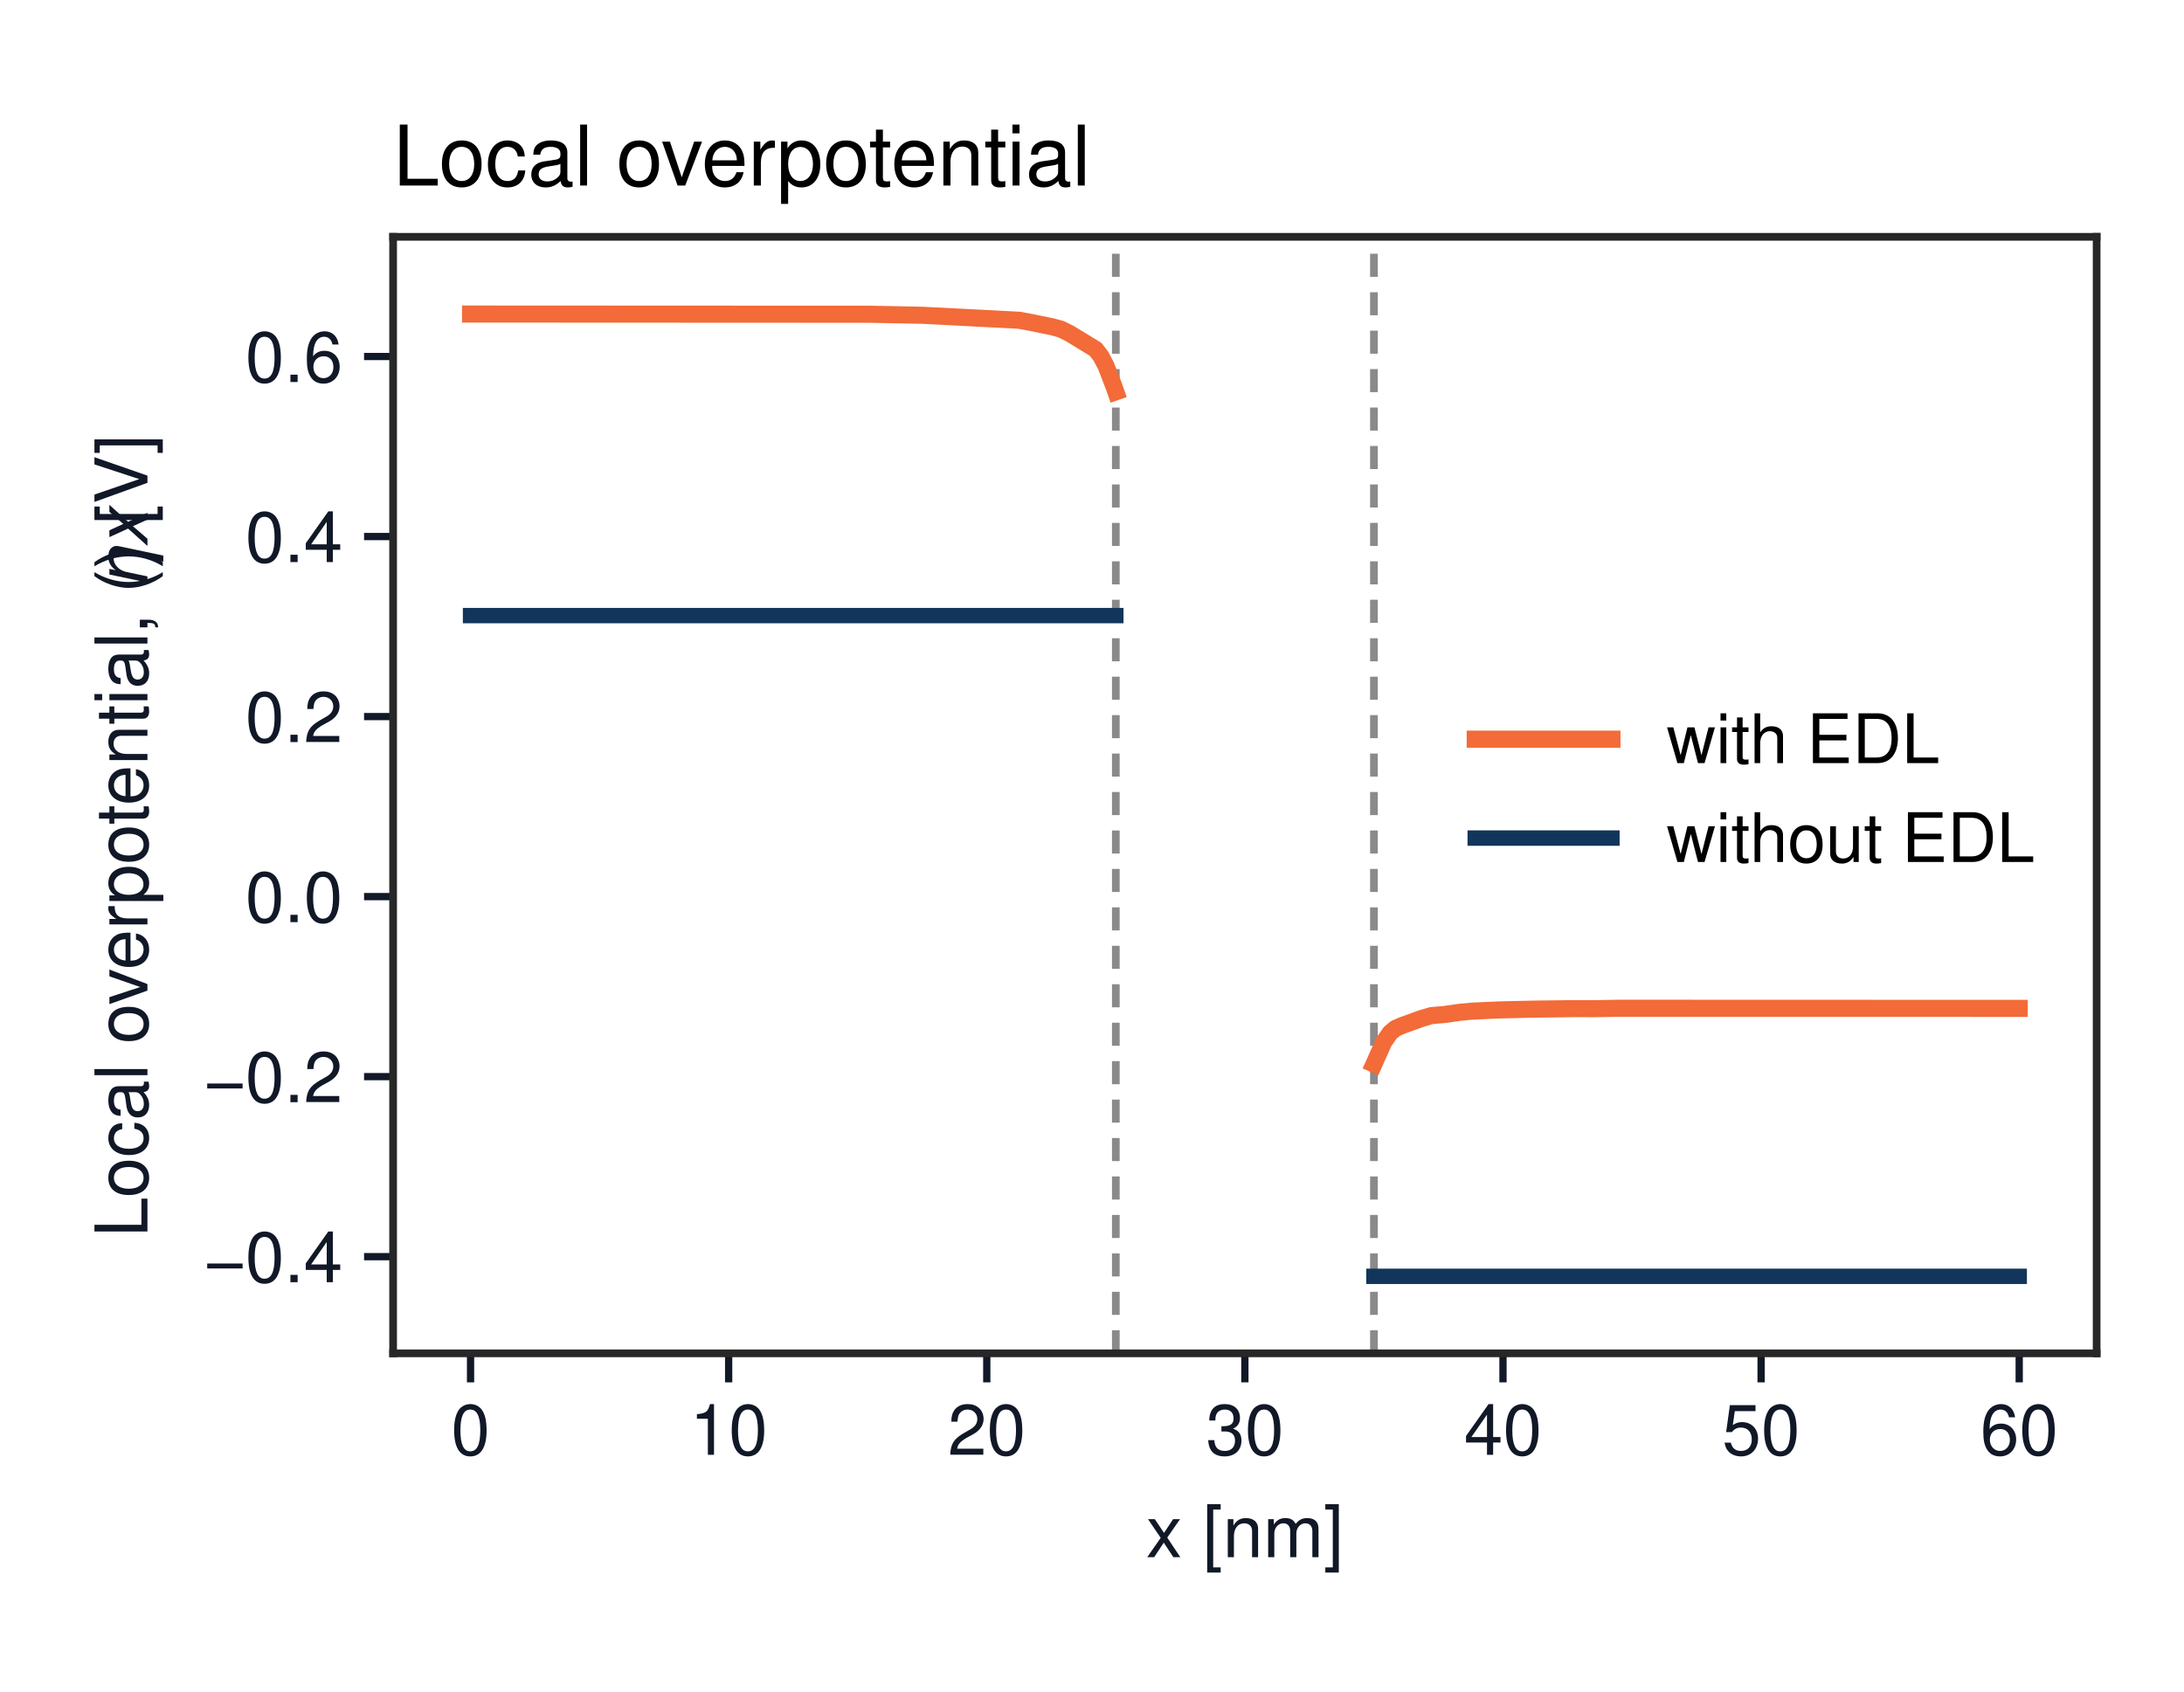
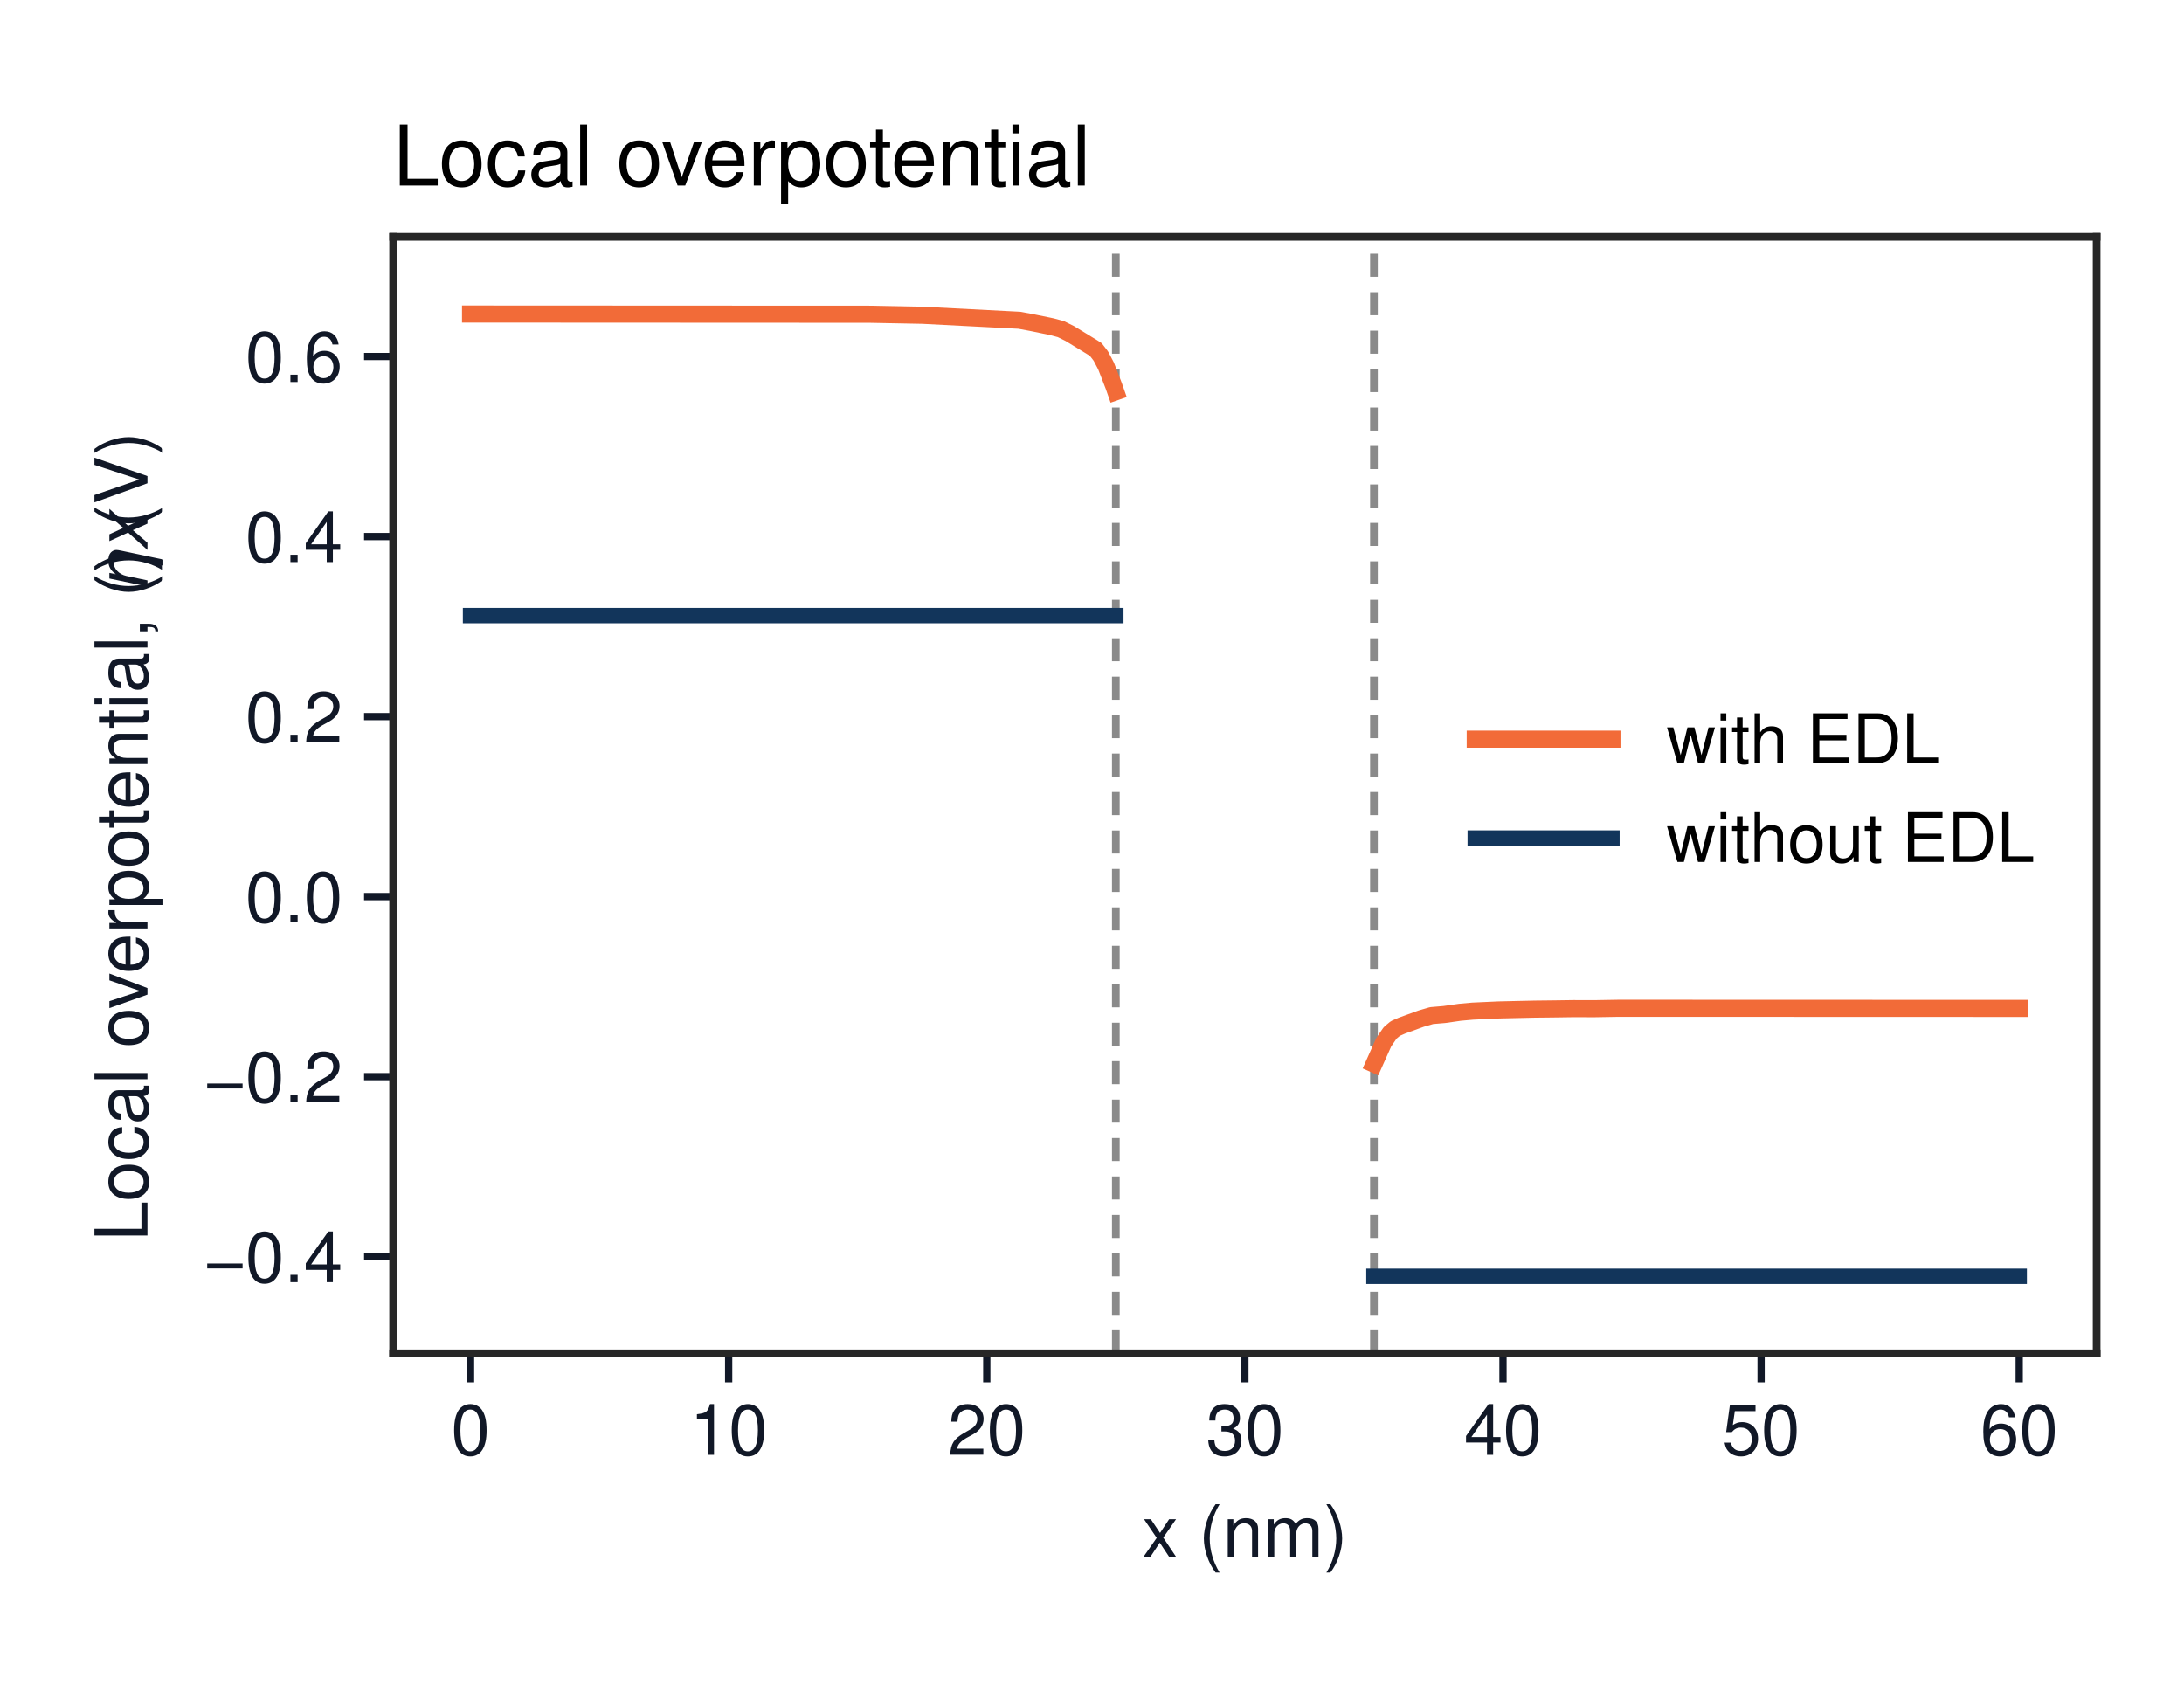
<svg xmlns="http://www.w3.org/2000/svg" xmlns:xlink="http://www.w3.org/1999/xlink" width="255.6pt" height="198pt" viewBox="0 0 255.6 198" version="1.1">
  <defs>
    <style type="text/css">*{stroke-linejoin: round; stroke-linecap: butt}</style>
  </defs>
  <g id="figure_1">
    <g id="patch_1">
      <path d="M 0 198  L 255.6 198  L 255.6 0  L 0 0  L 0 198  z " style="fill: none; opacity: 0" />
    </g>
    <g id="axes_1">
      <g id="patch_2">
        <path d="M 46.008 158.4  L 245.376 158.4  L 245.376 27.72  L 46.008 27.72  L 46.008 158.4  z " style="fill: none" />
      </g>
      <g id="matplotlib.axis_1">
        <g id="xtick_1">
          <g id="line2d_1">
            <defs>
-               <path id="mdbfd3d074e" d="M 0 0  L 0 3.4  " style="stroke: #111827; stroke-width: 0.85" />
+               <path id="mc2af2e17a6" d="M 0 0  L 0 3.4  " style="stroke: #111827; stroke-width: 0.85" />
            </defs>
            <g>
-               <use xlink:href="#mdbfd3d074e" x="55.07" y="158.4" style="fill: #111827; stroke: #111827; stroke-width: 0.85" />
+               <use xlink:href="#mc2af2e17a6" x="55.07" y="158.4" style="fill: #111827; stroke: #111827; stroke-width: 0.85" />
            </g>
          </g>
          <g id="text_1">
            <text style="fill: #111827; font: 8.2px 'Helvetica', 'Nimbus Sans', 'Arial', 'DejaVu Sans', sans-serif; text-anchor: middle" x="55.07" y="170.278" transform="rotate(-0 55.07018 170.2783)">0</text>
          </g>
        </g>
        <g id="xtick_2">
          <g id="line2d_2">
            <g>
-               <use xlink:href="#mdbfd3d074e" x="85.277" y="158.4" style="fill: #111827; stroke: #111827; stroke-width: 0.85" />
+               <use xlink:href="#mc2af2e17a6" x="85.277" y="158.4" style="fill: #111827; stroke: #111827; stroke-width: 0.85" />
            </g>
          </g>
          <g id="text_2">
            <text style="fill: #111827; font: 8.2px 'Helvetica', 'Nimbus Sans', 'Arial', 'DejaVu Sans', sans-serif; text-anchor: middle" x="85.277" y="170.278" transform="rotate(-0 85.27746 170.2783)">10</text>
          </g>
        </g>
        <g id="xtick_3">
          <g id="line2d_3">
            <g>
-               <use xlink:href="#mdbfd3d074e" x="115.485" y="158.4" style="fill: #111827; stroke: #111827; stroke-width: 0.85" />
+               <use xlink:href="#mc2af2e17a6" x="115.485" y="158.4" style="fill: #111827; stroke: #111827; stroke-width: 0.85" />
            </g>
          </g>
          <g id="text_3">
            <text style="fill: #111827; font: 8.2px 'Helvetica', 'Nimbus Sans', 'Arial', 'DejaVu Sans', sans-serif; text-anchor: middle" x="115.485" y="170.278" transform="rotate(-0 115.4847 170.2783)">20</text>
          </g>
        </g>
        <g id="xtick_4">
          <g id="line2d_4">
            <g>
-               <use xlink:href="#mdbfd3d074e" x="145.692" y="158.4" style="fill: #111827; stroke: #111827; stroke-width: 0.85" />
+               <use xlink:href="#mc2af2e17a6" x="145.692" y="158.4" style="fill: #111827; stroke: #111827; stroke-width: 0.85" />
            </g>
          </g>
          <g id="text_4">
            <text style="fill: #111827; font: 8.2px 'Helvetica', 'Nimbus Sans', 'Arial', 'DejaVu Sans', sans-serif; text-anchor: middle" x="145.692" y="170.278" transform="rotate(-0 145.692 170.2783)">30</text>
          </g>
        </g>
        <g id="xtick_5">
          <g id="line2d_5">
            <g>
-               <use xlink:href="#mdbfd3d074e" x="175.899" y="158.4" style="fill: #111827; stroke: #111827; stroke-width: 0.85" />
+               <use xlink:href="#mc2af2e17a6" x="175.899" y="158.4" style="fill: #111827; stroke: #111827; stroke-width: 0.85" />
            </g>
          </g>
          <g id="text_5">
            <text style="fill: #111827; font: 8.2px 'Helvetica', 'Nimbus Sans', 'Arial', 'DejaVu Sans', sans-serif; text-anchor: middle" x="175.899" y="170.278" transform="rotate(-0 175.8993 170.2783)">40</text>
          </g>
        </g>
        <g id="xtick_6">
          <g id="line2d_6">
            <g>
-               <use xlink:href="#mdbfd3d074e" x="206.107" y="158.4" style="fill: #111827; stroke: #111827; stroke-width: 0.85" />
+               <use xlink:href="#mc2af2e17a6" x="206.107" y="158.4" style="fill: #111827; stroke: #111827; stroke-width: 0.85" />
            </g>
          </g>
          <g id="text_6">
            <text style="fill: #111827; font: 8.2px 'Helvetica', 'Nimbus Sans', 'Arial', 'DejaVu Sans', sans-serif; text-anchor: middle" x="206.107" y="170.278" transform="rotate(-0 206.1065 170.2783)">50</text>
          </g>
        </g>
        <g id="xtick_7">
          <g id="line2d_7">
            <g>
-               <use xlink:href="#mdbfd3d074e" x="236.314" y="158.4" style="fill: #111827; stroke: #111827; stroke-width: 0.85" />
+               <use xlink:href="#mc2af2e17a6" x="236.314" y="158.4" style="fill: #111827; stroke: #111827; stroke-width: 0.85" />
            </g>
          </g>
          <g id="text_7">
            <text style="fill: #111827; font: 8.2px 'Helvetica', 'Nimbus Sans', 'Arial', 'DejaVu Sans', sans-serif; text-anchor: middle" x="236.314" y="170.278" transform="rotate(-0 236.3138 170.2783)">60</text>
          </g>
        </g>
        <g id="text_8">
-           <text style="fill: #111827; font: 8.5px 'Helvetica', 'Nimbus Sans', 'Arial', 'DejaVu Sans', sans-serif; text-anchor: middle" x="145.692" y="182.263" transform="rotate(-0 145.692 182.2627)">x [nm]</text>
+           <text style="fill: #111827; font: 8.5px 'Helvetica', 'Nimbus Sans', 'Arial', 'DejaVu Sans', sans-serif; text-anchor: middle" x="145.692" y="182.263" transform="rotate(-0 145.692 182.2627)">x (nm)</text>
        </g>
      </g>
      <g id="matplotlib.axis_2">
        <g id="ytick_1">
          <g id="line2d_8">
            <defs>
-               <path id="m9db03c7420" d="M 0 0  L -3.4 0  " style="stroke: #111827; stroke-width: 0.85" />
+               <path id="m1eefb7417e" d="M 0 0  L -3.4 0  " style="stroke: #111827; stroke-width: 0.85" />
            </defs>
            <g>
-               <use xlink:href="#m9db03c7420" x="46.008" y="147.087" style="fill: #111827; stroke: #111827; stroke-width: 0.85" />
+               <use xlink:href="#m1eefb7417e" x="46.008" y="147.087" style="fill: #111827; stroke: #111827; stroke-width: 0.85" />
            </g>
          </g>
          <g id="text_9">
            <text style="fill: #111827; font: 8.2px 'Helvetica', 'Nimbus Sans', 'Arial', 'DejaVu Sans', sans-serif; text-anchor: end" x="40.108" y="150.076" transform="rotate(-0 40.108 150.0758)">−0.4</text>
          </g>
        </g>
        <g id="ytick_2">
          <g id="line2d_9">
            <g>
-               <use xlink:href="#m9db03c7420" x="46.008" y="126.015" style="fill: #111827; stroke: #111827; stroke-width: 0.85" />
+               <use xlink:href="#m1eefb7417e" x="46.008" y="126.015" style="fill: #111827; stroke: #111827; stroke-width: 0.85" />
            </g>
          </g>
          <g id="text_10">
            <text style="fill: #111827; font: 8.2px 'Helvetica', 'Nimbus Sans', 'Arial', 'DejaVu Sans', sans-serif; text-anchor: end" x="40.108" y="129.004" transform="rotate(-0 40.108 129.004)">−0.2</text>
          </g>
        </g>
        <g id="ytick_3">
          <g id="line2d_10">
            <g>
-               <use xlink:href="#m9db03c7420" x="46.008" y="104.943" style="fill: #111827; stroke: #111827; stroke-width: 0.85" />
+               <use xlink:href="#m1eefb7417e" x="46.008" y="104.943" style="fill: #111827; stroke: #111827; stroke-width: 0.85" />
            </g>
          </g>
          <g id="text_11">
            <text style="fill: #111827; font: 8.2px 'Helvetica', 'Nimbus Sans', 'Arial', 'DejaVu Sans', sans-serif; text-anchor: end" x="40.108" y="107.932" transform="rotate(-0 40.108 107.9322)">0.0</text>
          </g>
        </g>
        <g id="ytick_4">
          <g id="line2d_11">
            <g>
-               <use xlink:href="#m9db03c7420" x="46.008" y="83.871" style="fill: #111827; stroke: #111827; stroke-width: 0.85" />
+               <use xlink:href="#m1eefb7417e" x="46.008" y="83.871" style="fill: #111827; stroke: #111827; stroke-width: 0.85" />
            </g>
          </g>
          <g id="text_12">
            <text style="fill: #111827; font: 8.2px 'Helvetica', 'Nimbus Sans', 'Arial', 'DejaVu Sans', sans-serif; text-anchor: end" x="40.108" y="86.86" transform="rotate(-0 40.108 86.86039)">0.2</text>
          </g>
        </g>
        <g id="ytick_5">
          <g id="line2d_12">
            <g>
-               <use xlink:href="#m9db03c7420" x="46.008" y="62.799" style="fill: #111827; stroke: #111827; stroke-width: 0.85" />
+               <use xlink:href="#m1eefb7417e" x="46.008" y="62.799" style="fill: #111827; stroke: #111827; stroke-width: 0.85" />
            </g>
          </g>
          <g id="text_13">
            <text style="fill: #111827; font: 8.2px 'Helvetica', 'Nimbus Sans', 'Arial', 'DejaVu Sans', sans-serif; text-anchor: end" x="40.108" y="65.789" transform="rotate(-0 40.108 65.78859)">0.4</text>
          </g>
        </g>
        <g id="ytick_6">
          <g id="line2d_13">
            <g>
-               <use xlink:href="#m9db03c7420" x="46.008" y="41.728" style="fill: #111827; stroke: #111827; stroke-width: 0.85" />
+               <use xlink:href="#m1eefb7417e" x="46.008" y="41.728" style="fill: #111827; stroke: #111827; stroke-width: 0.85" />
            </g>
          </g>
          <g id="text_14">
            <text style="fill: #111827; font: 8.2px 'Helvetica', 'Nimbus Sans', 'Arial', 'DejaVu Sans', sans-serif; text-anchor: end" x="40.108" y="44.717" transform="rotate(-0 40.108 44.71679)">0.6</text>
          </g>
        </g>
        <g id="text_15">
-           <g style="fill: #111827" transform="translate(18.05197 144.825) rotate(-90)">
+           <g style="fill: #111827" transform="translate(18.05197 145.2925) rotate(-90)">
            <text>
-               <tspan style="font: 8.5px 'Nimbus Sans'" x="0 4.726 9.452 13.702 18.428 20.315 22.678 27.404 31.654 36.38 39.21 43.936 48.662 51.025 55.751 60.477 62.84 64.727 69.453 71.34 73.703 80.784 87.864 90.695 93.058 95.421 101.09" y="-0.797">Local overpotential, () [V]</tspan>
+               <tspan style="font: 8.5px 'Nimbus Sans'" x="0 4.726 9.452 13.702 18.428 20.315 22.678 27.404 31.654 36.38 39.21 43.936 48.662 51.025 55.751 60.477 62.84 64.727 69.453 71.34 73.703 80.784 87.864 90.695 93.058 95.888 101.558" y="-0.797">Local overpotential, () (V)</tspan>
              <tspan style="font: italic 8.5px 'Nimbus Sans'" x="76.066 83.614" y="-0.797">ηx</tspan>
            </text>
          </g>
        </g>
      </g>
      <g id="line2d_14">
-         <path d="M 130.588 158.4  L 130.588 27.72  " clip-path="url(#pa25543b0e6)" style="fill: none; stroke-dasharray: 2.7,1.8; stroke-dashoffset: 0; stroke: #767676; stroke-opacity: 0.85; stroke-width: 0.9" />
+         <path d="M 130.588 158.4  L 130.588 27.72  " clip-path="url(#p07254fc417)" style="fill: none; stroke-dasharray: 2.7,1.8; stroke-dashoffset: 0; stroke: #767676; stroke-opacity: 0.85; stroke-width: 0.9" />
      </g>
      <g id="line2d_15">
-         <path d="M 160.796 158.4  L 160.796 27.72  " clip-path="url(#pa25543b0e6)" style="fill: none; stroke-dasharray: 2.7,1.8; stroke-dashoffset: 0; stroke: #767676; stroke-opacity: 0.85; stroke-width: 0.9" />
+         <path d="M 160.796 158.4  L 160.796 27.72  " clip-path="url(#p07254fc417)" style="fill: none; stroke-dasharray: 2.7,1.8; stroke-dashoffset: 0; stroke: #767676; stroke-opacity: 0.85; stroke-width: 0.9" />
      </g>
      <g id="line2d_16">
-         <path d="M 55.07 72.054  L 130.588 72.054  M 160.796 149.388  L 236.314 149.388  L 236.314 149.388  " clip-path="url(#pa25543b0e6)" style="fill: none; stroke: #12355b; stroke-width: 1.8; stroke-linecap: square" />
+         <path d="M 55.07 72.054  L 130.588 72.054  M 160.796 149.388  L 236.314 149.388  L 236.314 149.388  " clip-path="url(#p07254fc417)" style="fill: none; stroke: #12355b; stroke-width: 1.8; stroke-linecap: square" />
      </g>
      <g id="patch_3">
        <path d="M 46.008 158.4  L 46.008 27.72  " style="fill: none; stroke: #272727; stroke-width: 0.9; stroke-linejoin: miter; stroke-linecap: square" />
      </g>
      <g id="patch_4">
        <path d="M 245.376 158.4  L 245.376 27.72  " style="fill: none; stroke: #272727; stroke-width: 0.9; stroke-linejoin: miter; stroke-linecap: square" />
      </g>
      <g id="patch_5">
        <path d="M 46.008 158.4  L 245.376 158.4  " style="fill: none; stroke: #272727; stroke-width: 0.9; stroke-linejoin: miter; stroke-linecap: square" />
      </g>
      <g id="patch_6">
        <path d="M 46.008 27.72  L 245.376 27.72  " style="fill: none; stroke: #272727; stroke-width: 0.9; stroke-linejoin: miter; stroke-linecap: square" />
      </g>
      <g id="line2d_17">
-         <path d="M 55.07 36.759  L 98.454 36.78  L 101.628 36.779  L 107.977 36.902  L 119.314 37.488  L 120.675 37.743  L 123.093 38.238  L 124.151 38.521  L 125.21 39.045  L 128.233 40.895  L 128.837 41.681  L 129.442 42.835  L 130.349 45.174  L 130.588 45.858  M 160.796 124.546  L 161.942 121.98  L 162.698 120.884  L 163.302 120.379  L 164.058 120.046  L 166.326 119.222  L 167.535 118.87  L 169.047 118.74  L 170.861 118.48  L 172.372 118.345  L 175.395 118.208  L 177.209 118.165  L 179.628 118.111  L 181.744 118.088  L 184.163 118.054  L 186.581 118.061  L 189.453 118.011  L 236.314 118.026  L 236.314 118.026  " clip-path="url(#pa25543b0e6)" style="fill: none; stroke: #f26b38; stroke-width: 2; stroke-linecap: square" />
+         <path d="M 55.07 36.759  L 98.454 36.78  L 101.628 36.779  L 107.977 36.902  L 119.314 37.488  L 120.675 37.743  L 123.093 38.238  L 124.151 38.521  L 125.21 39.045  L 128.233 40.895  L 128.837 41.681  L 129.442 42.835  L 130.349 45.174  L 130.588 45.858  M 160.796 124.546  L 161.942 121.98  L 162.698 120.884  L 163.302 120.379  L 164.058 120.046  L 166.326 119.222  L 167.535 118.87  L 169.047 118.74  L 170.861 118.48  L 172.372 118.345  L 175.395 118.208  L 177.209 118.165  L 179.628 118.111  L 181.744 118.088  L 184.163 118.054  L 186.581 118.061  L 189.453 118.011  L 236.314 118.026  L 236.314 118.026  " clip-path="url(#p07254fc417)" style="fill: none; stroke: #f26b38; stroke-width: 2; stroke-linecap: square" />
      </g>
      <g id="text_16">
        <text style="font: 9.8px 'Helvetica', 'Nimbus Sans', 'Arial', 'DejaVu Sans', sans-serif; text-anchor: start" x="46.008" y="21.72" transform="rotate(-0 46.008 21.72)">Local overpotential</text>
      </g>
      <g id="legend_1">
        <g id="line2d_18">
          <path d="M 172.65 86.516  L 180.65 86.516  L 188.65 86.516  " style="fill: none; stroke: #f26b38; stroke-width: 2; stroke-linecap: square" />
        </g>
        <g id="text_17">
          <text style="font: 8px 'Helvetica', 'Nimbus Sans', 'Arial', 'DejaVu Sans', sans-serif; text-anchor: start" x="195.05" y="89.316" transform="rotate(-0 195.0497 89.31625)">with EDL</text>
        </g>
        <g id="line2d_19">
          <path d="M 172.65 98.093  L 180.65 98.093  L 188.65 98.093  " style="fill: none; stroke: #12355b; stroke-width: 1.8; stroke-linecap: square" />
        </g>
        <g id="text_18">
          <text style="font: 8px 'Helvetica', 'Nimbus Sans', 'Arial', 'DejaVu Sans', sans-serif; text-anchor: start" x="195.05" y="100.892" transform="rotate(-0 195.0497 100.8925)">without EDL</text>
        </g>
      </g>
    </g>
  </g>
  <defs>
-     <clipPath id="pa25543b0e6">
+     <clipPath id="p07254fc417">
      <rect x="46.008" y="27.72" width="199.368" height="130.68" />
    </clipPath>
  </defs>
</svg>
